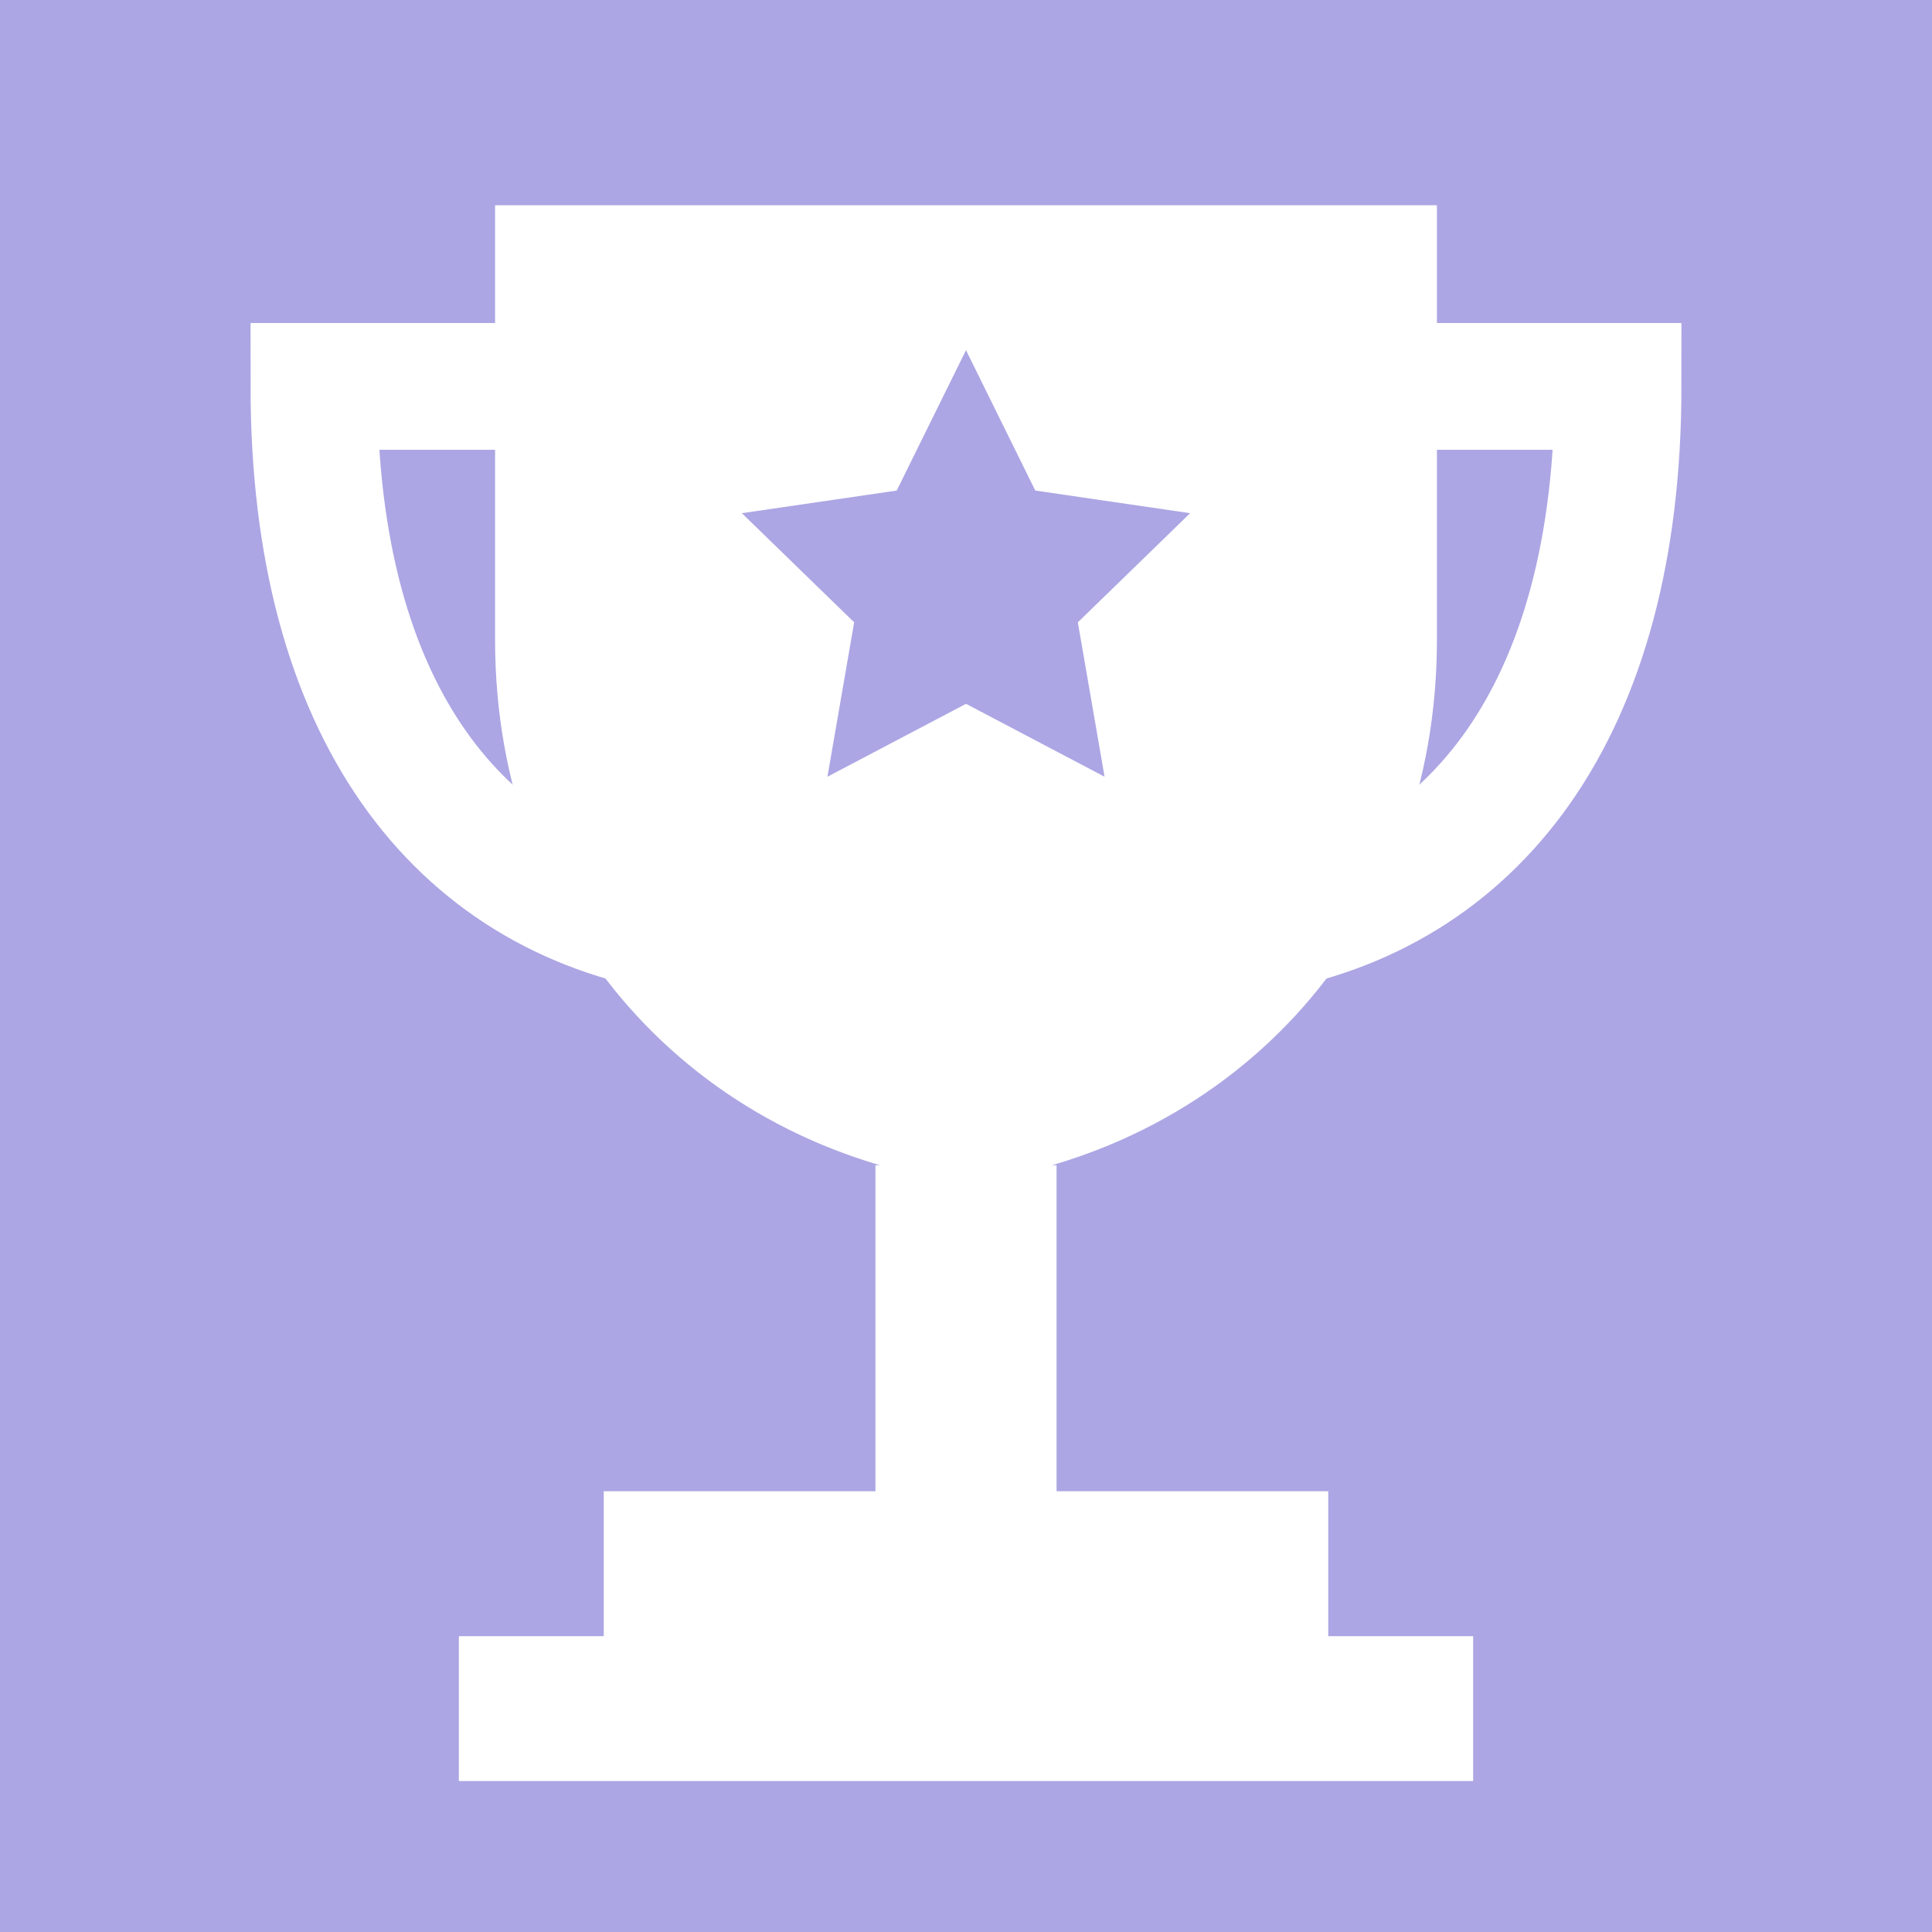
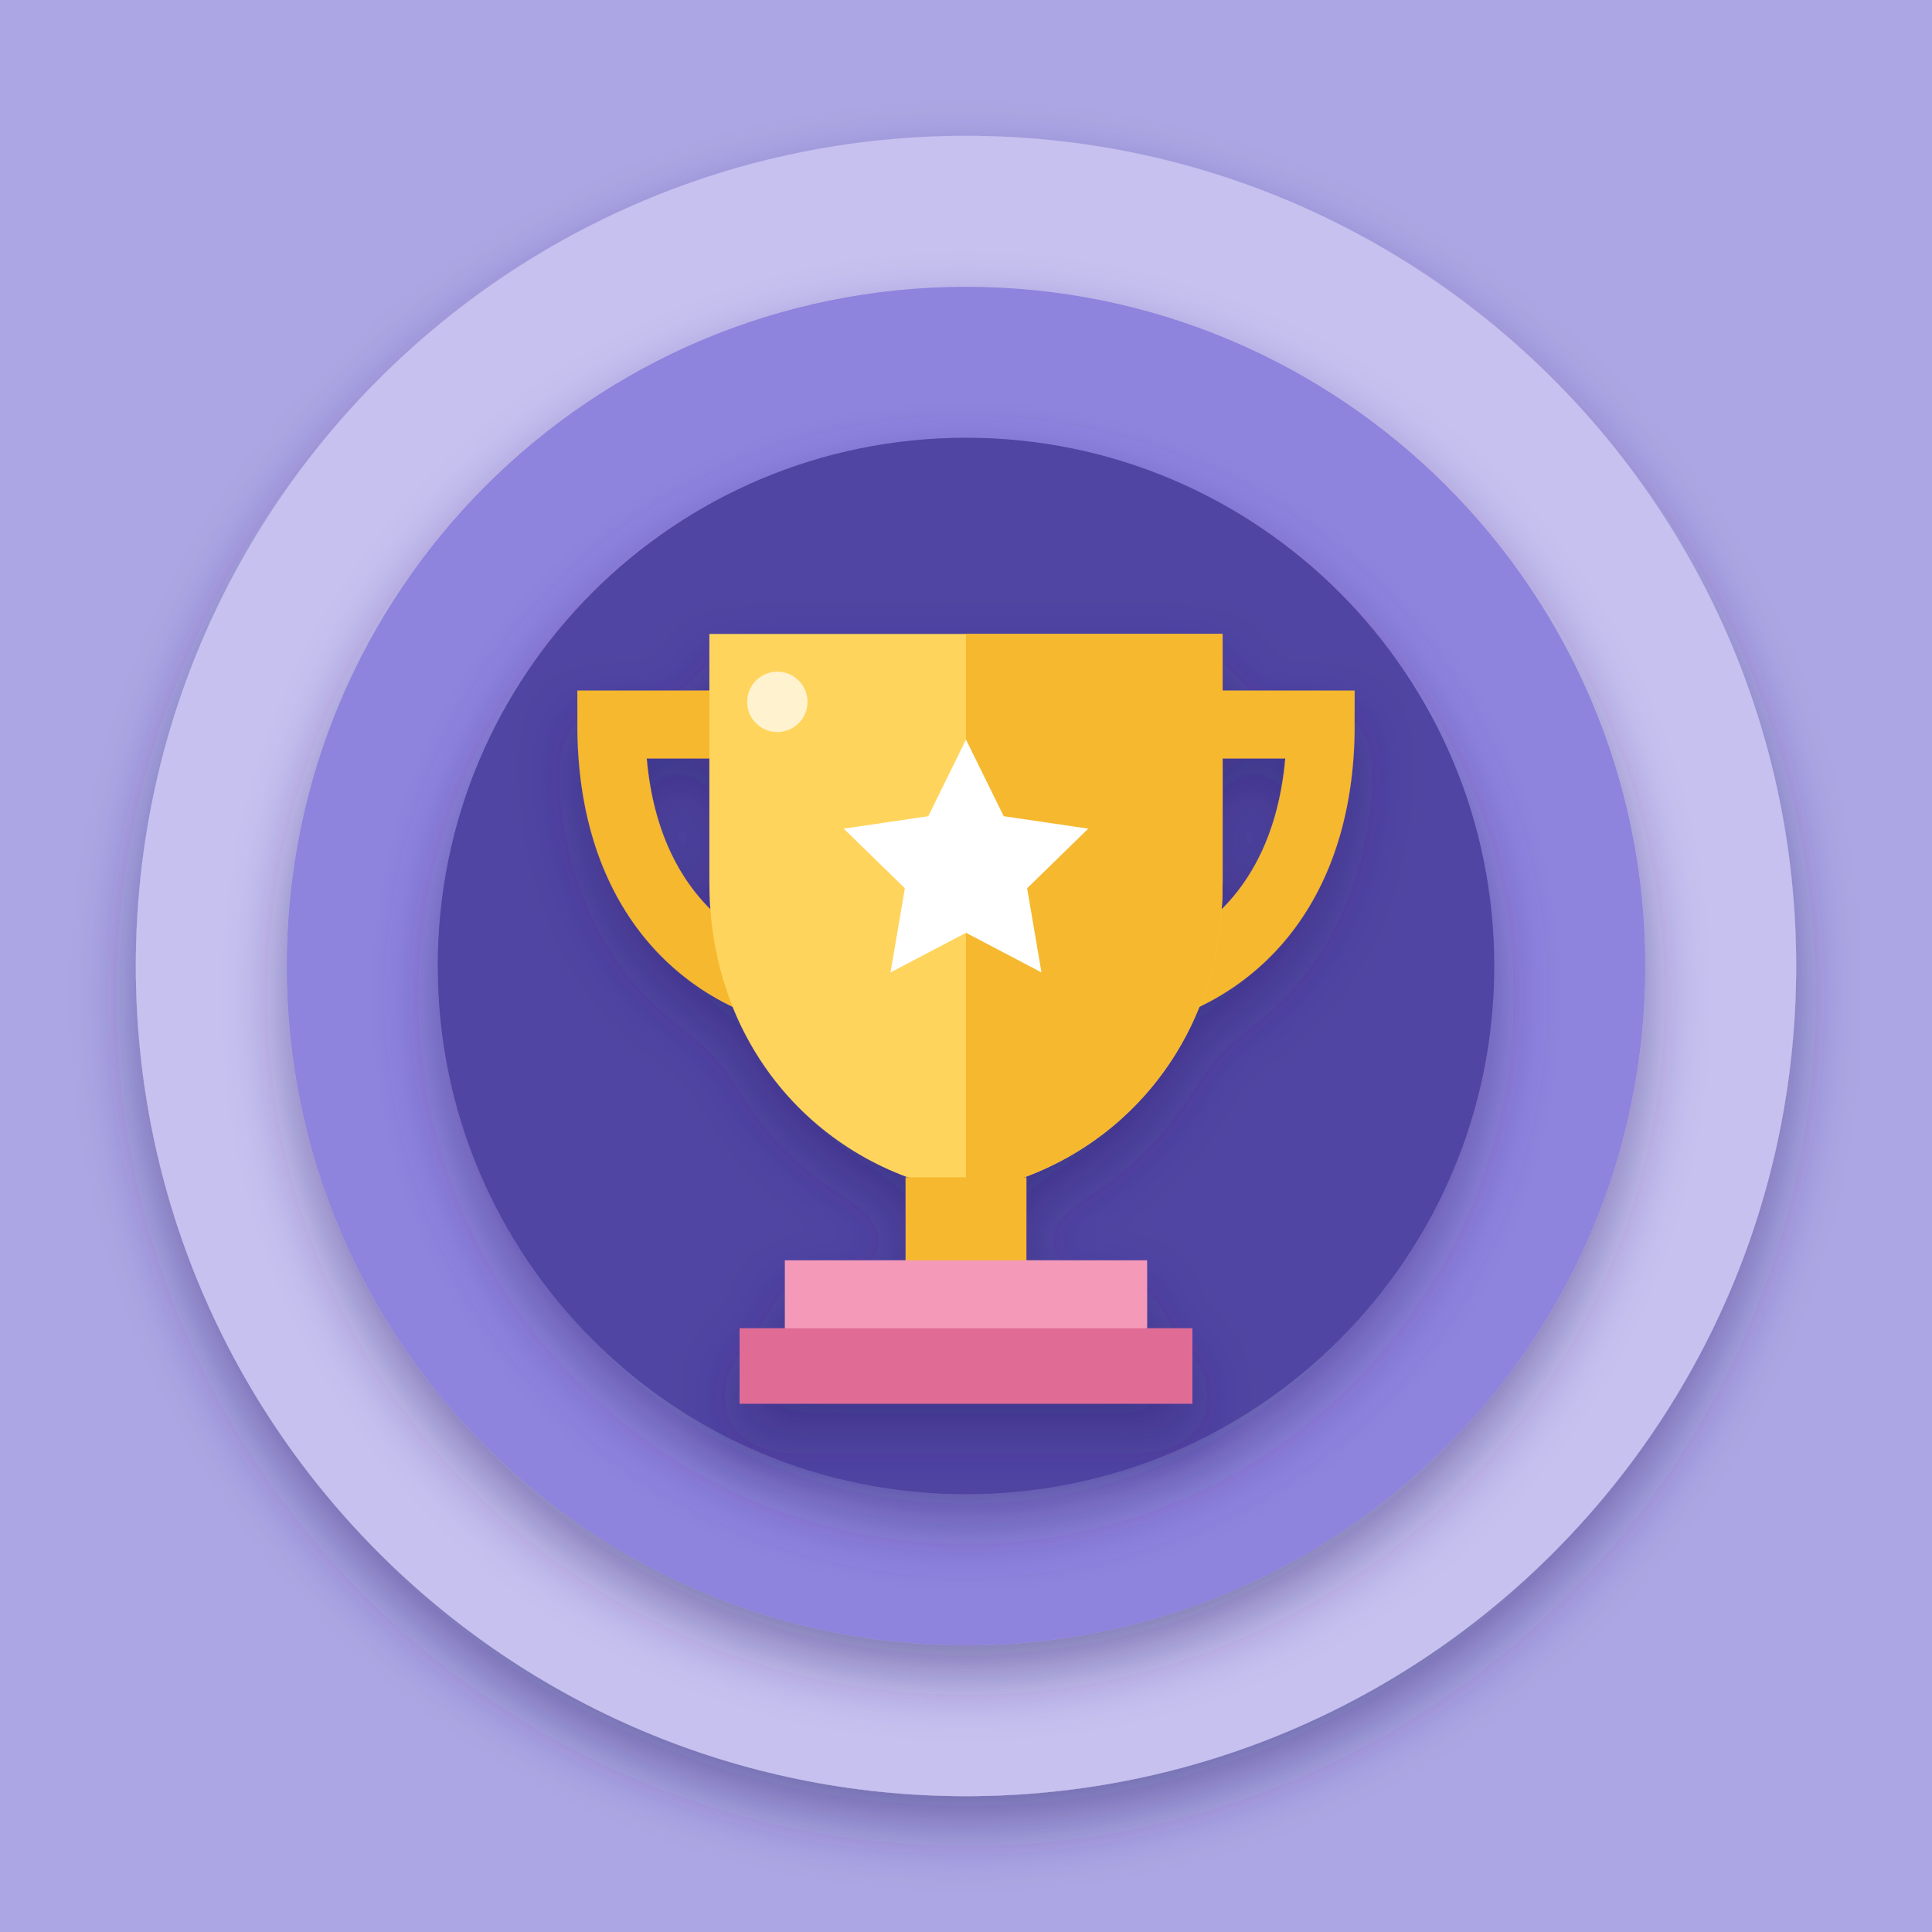
<svg xmlns="http://www.w3.org/2000/svg" width="128" height="128" viewBox="0 0 512 512">
+   <defs>
+     <filter id="shadow" width="140%" height="140%" x="-20%" y="-20%">
+       <feDropShadow dx="0" dy="8" flood-color="#2E2670" flood-opacity=".45" stdDeviation="8" />
+     </filter>
+   </defs>
  <rect width="100%" height="100%" fill="#ACA6E4" />
-   <g transform="matrix(1.2 0 0 1.2 -51.2 -51.2)">
-     <path fill="none" stroke="#fff" stroke-width="28" d="M168 128h-56c0 72 32 112 80 120m152-120h56c0 72-32 112-80 120" />
-     <path fill="#fff" d="M152 88h208v96c0 64-44 112-104 120-60-8-104-56-104-120zm84 212h40v72h-40zm-60 72h160v32H176zm-32 32h224v32H144z" />
-     <path fill="#ACA6E4" d="m256 120 15.3 31 34.2 5-24.8 24.1 5.9 34.1-30.6-16.1-30.6 16.1 5.9-34.1-24.8-24.1 34.2-5z" />
+   <circle cx="256" cy="256" r="220" fill="#C7C1F0" filter="url(#shadow)" />
+   <circle cx="256" cy="256" r="180" fill="#8E83DD" filter="url(#shadow)" />
+   <circle cx="256" cy="256" r="140" fill="#5144A3" filter="url(#shadow)" />
+   <g filter="url(#shadow)">
+     <path fill="none" stroke="#F5B82E" stroke-linecap="round" stroke-width="18" d="M196 192h-34c0 42 22 66 52 72m102-72h34c0 42-22 66-52 72" />
+     <path fill="#FFD45C" d="M188 168h136v66c0 44-30 76-68 82-38-6-68-38-68-82z" />
+     <path fill="#F5B82E" d="M256 168h68v66c0 44-30 76-68 82z" />
+     <circle cx="206" cy="186" r="8" fill="#FFF" opacity=".7" />
+     <path fill="#F5B82E" d="M240 312h32v26h-32z" />
+     <path fill="#F49AB8" d="M208 334h96v22h-96z" />
+     <path fill="#E06C96" d="M196 352h120v20H196z" />
+     <path fill="#FFF" d="m256 196 10 20.3 22.4 3.3-16.2 15.8 3.8 22.3-20-10.5-20 10.5 3.8-22.3-16.2-15.8 22.4-3.3z" />
  </g>
</svg>
